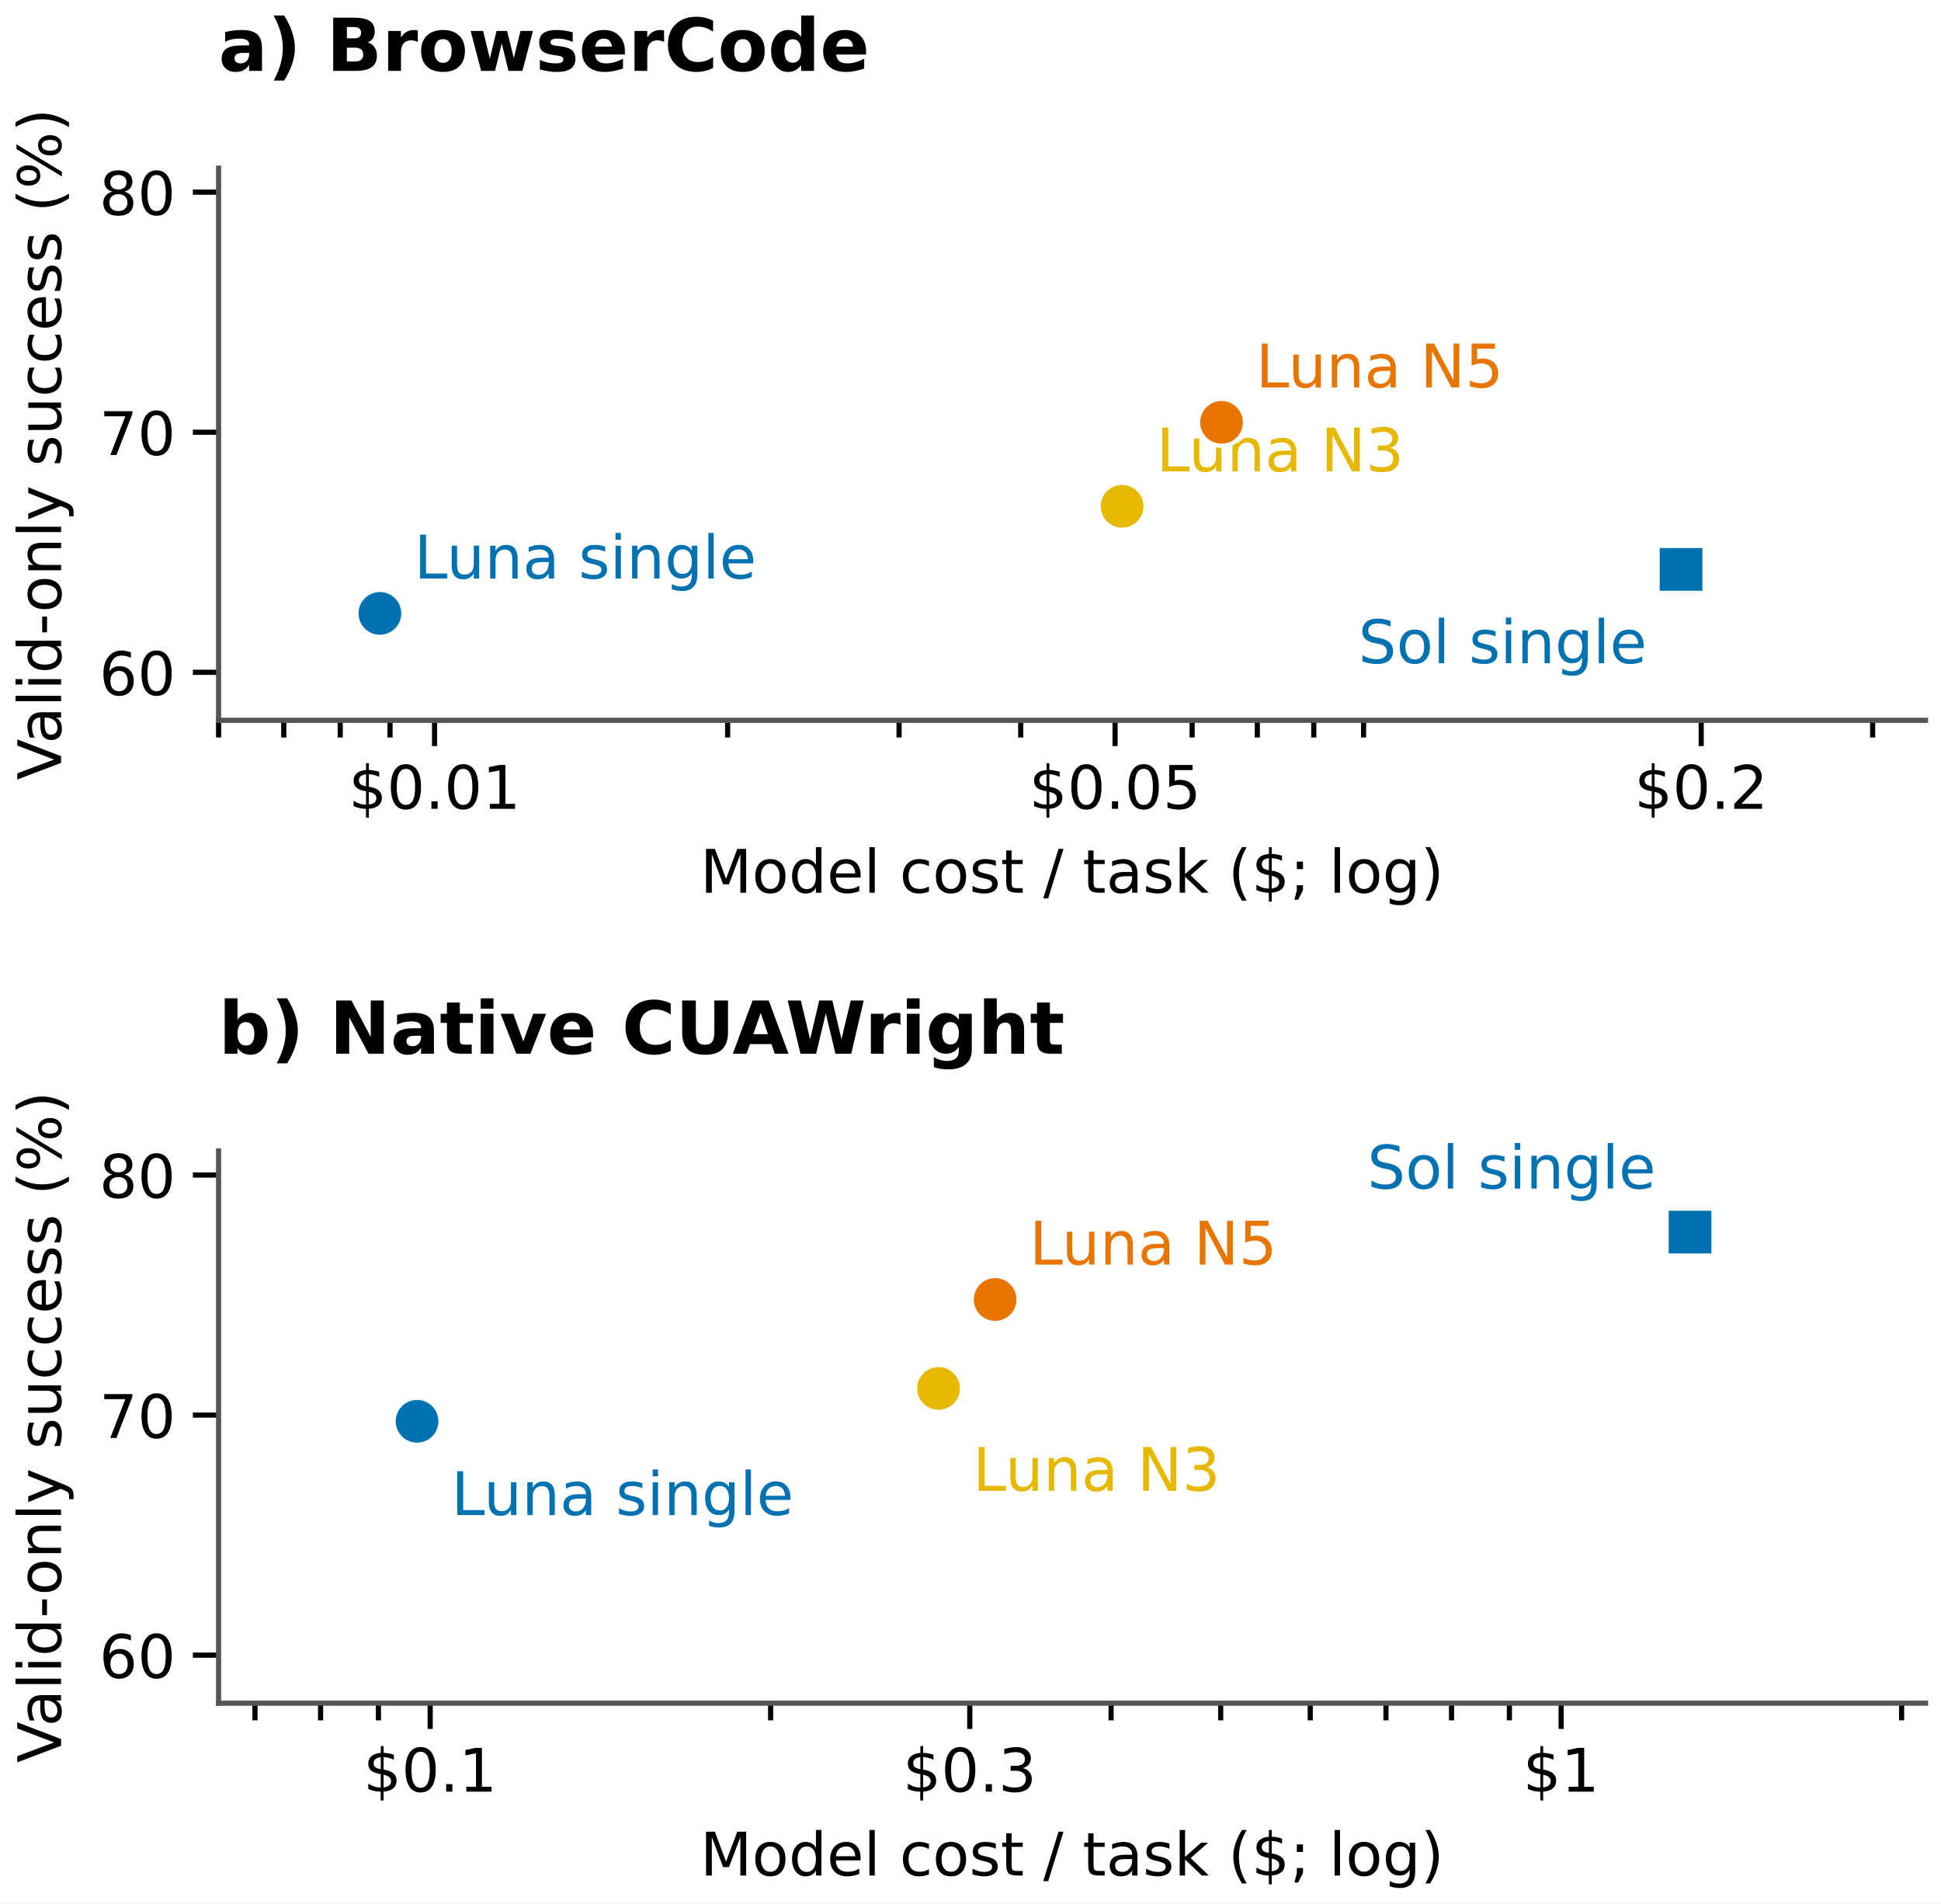
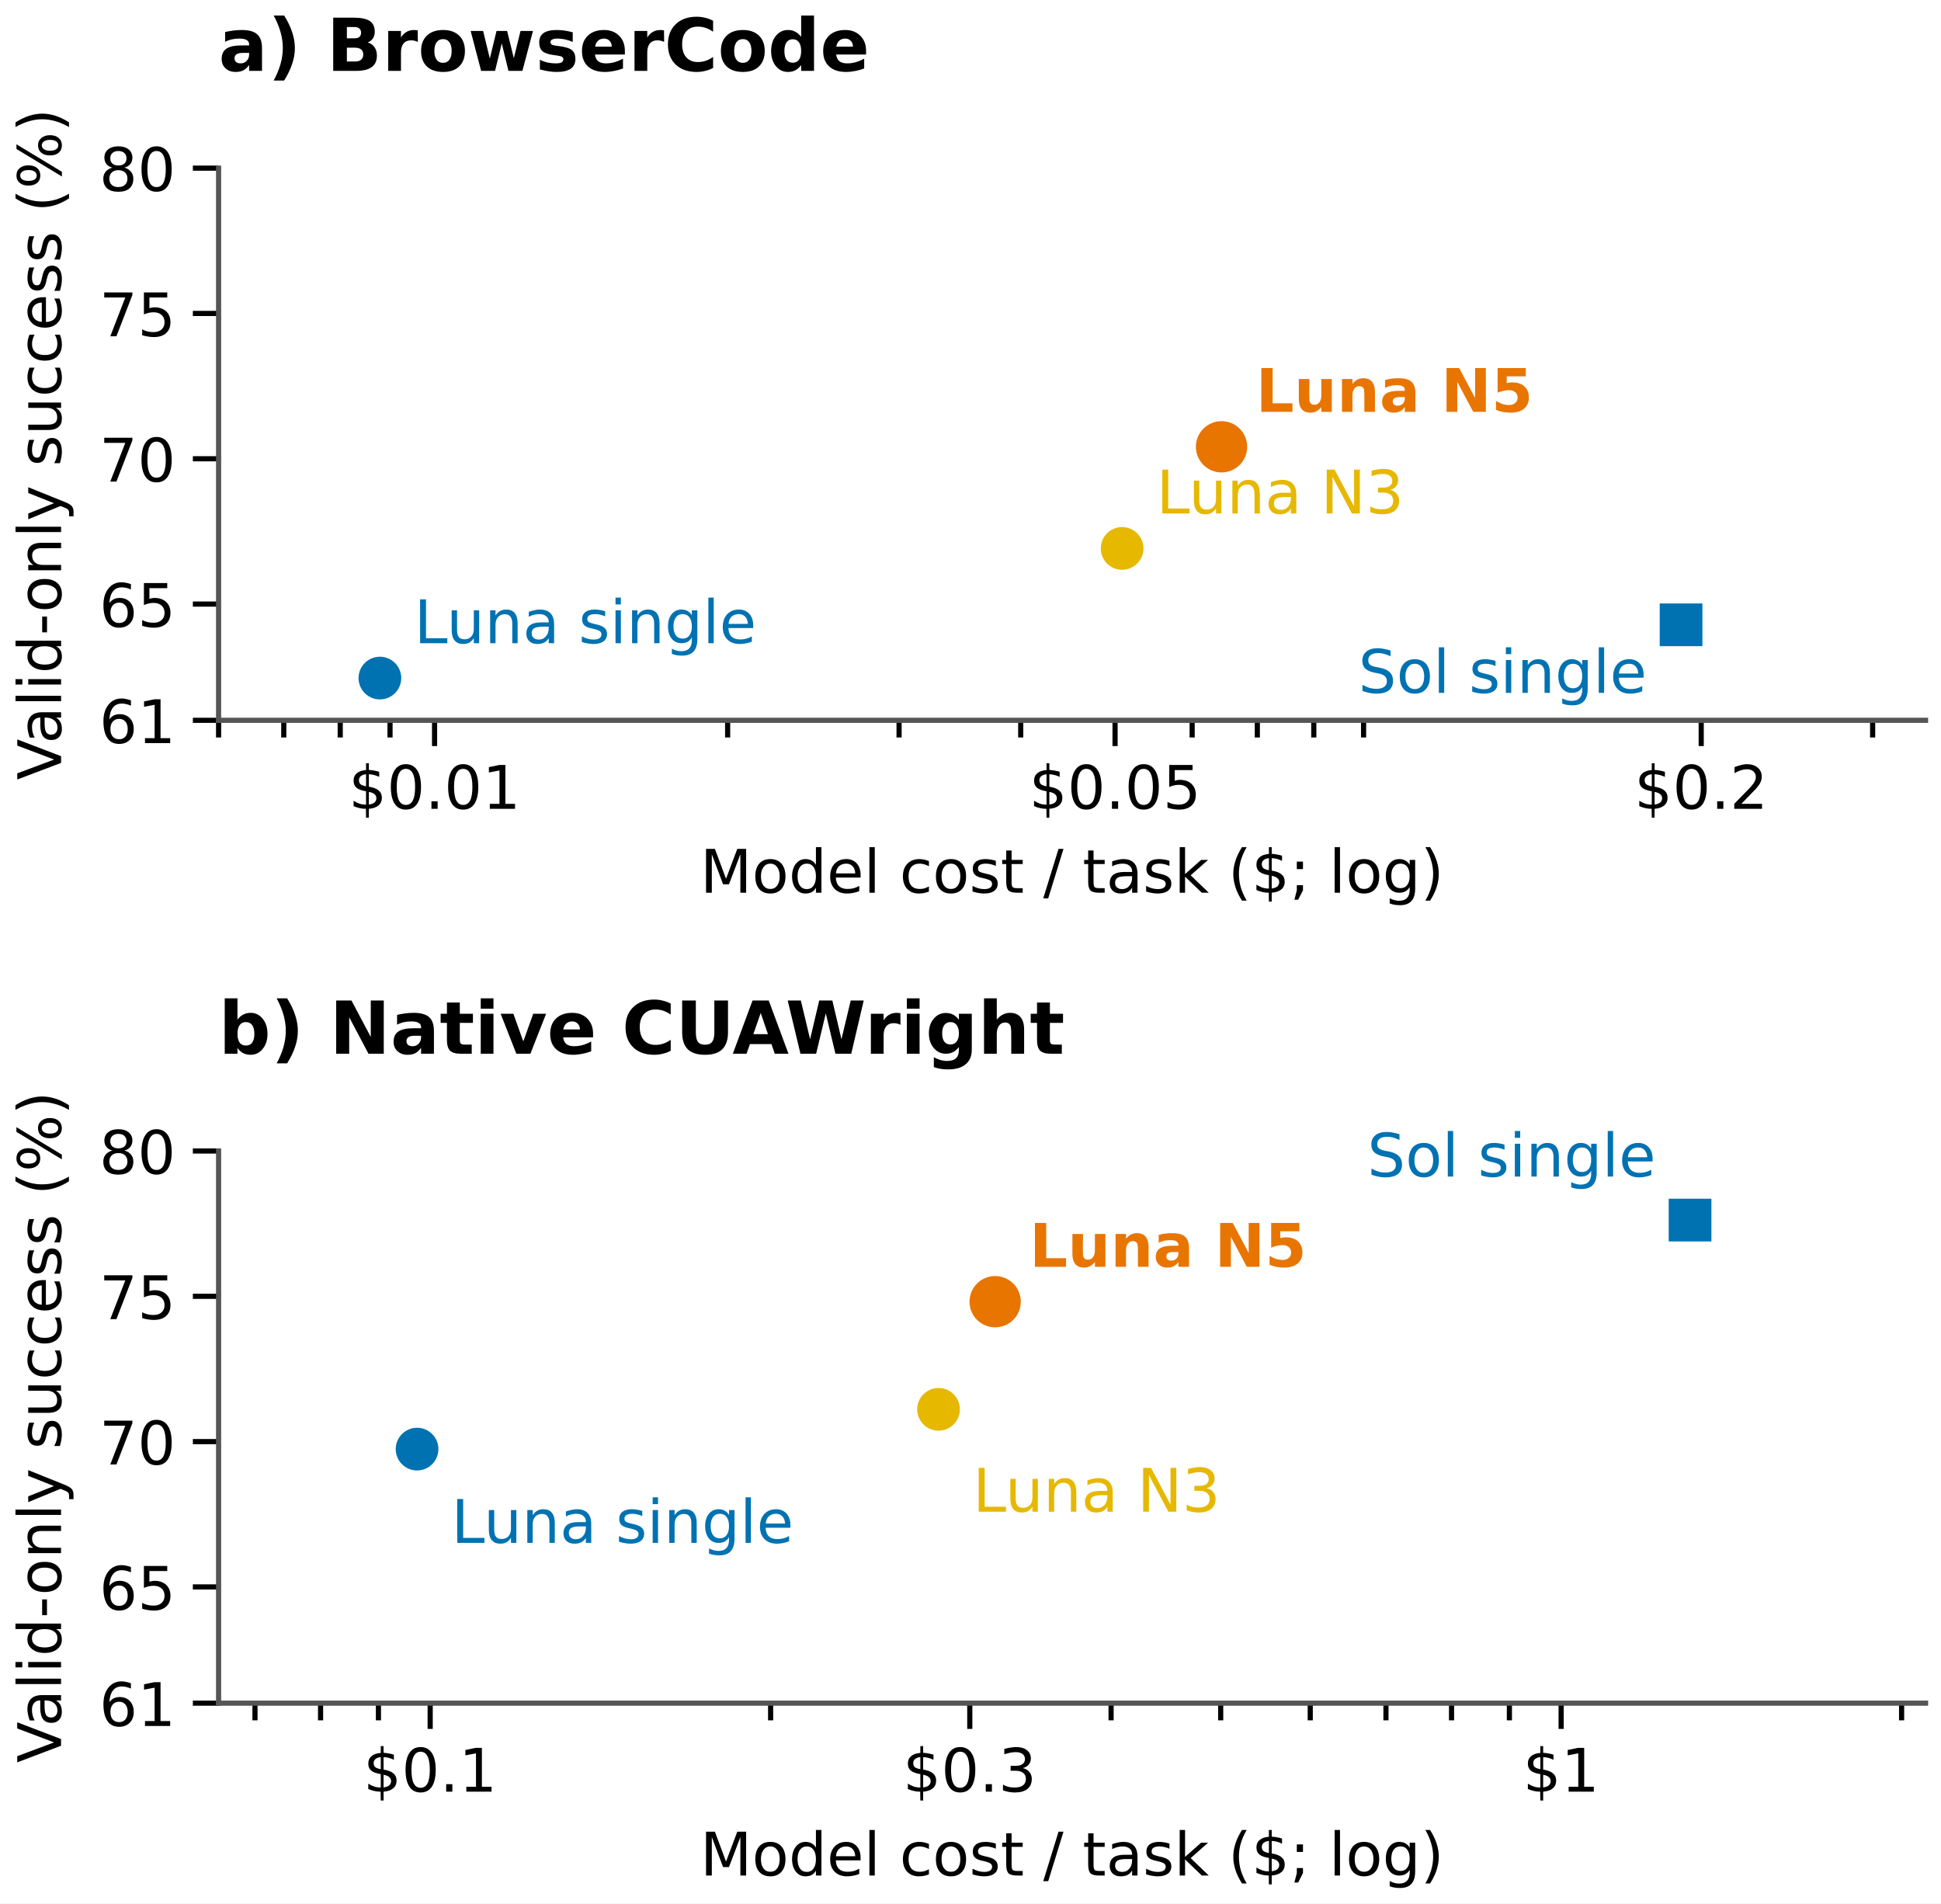
<svg xmlns="http://www.w3.org/2000/svg" xmlns:xlink="http://www.w3.org/1999/xlink" width="226.272pt" height="221.868pt" viewBox="0 0 226.272 221.868" version="1.1">
  <defs>
    <style type="text/css">*{stroke-linejoin: round; stroke-linecap: butt}</style>
  </defs>
  <g id="figure_1">
    <g id="patch_1">
      <path d="M 0 221.868 L 226.272 221.868 L 226.272 0 L 0 0 z " style="fill: #ffffff" />
    </g>
    <g id="axes_1">
      <g id="patch_2">
        <path d="M 25.482 83.958 L 224.472 83.958 L 224.472 19.599 L 25.482 19.599 z " style="fill: #ffffff" />
      </g>
      <g id="matplotlib.axis_1">
        <g id="xtick_1">
          <g id="line2d_1">
            <defs>
-               <path id="m3332ba0616" d="M 0 0 L 0 3 " style="stroke: #000000; stroke-width: 0.6" />
+               <path id="mca73535004" d="M 0 0 L 0 3 " style="stroke: #000000; stroke-width: 0.6" />
            </defs>
            <g>
-               <use xlink:href="#m3332ba0616" x="50.66" y="83.958" style="stroke: #000000; stroke-width: 0.6" />
+               <use xlink:href="#mca73535004" x="50.66" y="83.958" style="stroke: #000000; stroke-width: 0.6" />
            </g>
          </g>
          <g id="text_1">
            <text style="font: 7px 'DejaVu Sans'; text-anchor: middle" x="50.66" y="94.277" transform="rotate(-0 50.66042 94.27729)">$0.01</text>
          </g>
        </g>
        <g id="xtick_2">
          <g id="line2d_2">
            <g>
-               <use xlink:href="#m3332ba0616" x="129.988" y="83.958" style="stroke: #000000; stroke-width: 0.6" />
+               <use xlink:href="#mca73535004" x="129.988" y="83.958" style="stroke: #000000; stroke-width: 0.6" />
            </g>
          </g>
          <g id="text_2">
            <text style="font: 7px 'DejaVu Sans'; text-anchor: middle" x="129.988" y="94.277" transform="rotate(-0 129.9885 94.27729)">$0.05</text>
          </g>
        </g>
        <g id="xtick_3">
          <g id="line2d_3">
            <g>
-               <use xlink:href="#m3332ba0616" x="198.318" y="83.958" style="stroke: #000000; stroke-width: 0.6" />
+               <use xlink:href="#mca73535004" x="198.318" y="83.958" style="stroke: #000000; stroke-width: 0.6" />
            </g>
          </g>
          <g id="text_3">
            <text style="font: 7px 'DejaVu Sans'; text-anchor: middle" x="198.318" y="94.277" transform="rotate(-0 198.3179 94.27729)">$0.2</text>
          </g>
        </g>
        <g id="xtick_4">
          <g id="line2d_4">
            <defs>
-               <path id="m88d249a8ea" d="M 0 0 L 0 2 " style="stroke: #000000; stroke-width: 0.6" />
+               <path id="m178a3d748f" d="M 0 0 L 0 2 " style="stroke: #000000; stroke-width: 0.6" />
            </defs>
            <g>
-               <use xlink:href="#m88d249a8ea" x="25.482" y="83.958" style="stroke: #000000; stroke-width: 0.6" />
+               <use xlink:href="#m178a3d748f" x="25.482" y="83.958" style="stroke: #000000; stroke-width: 0.6" />
            </g>
          </g>
        </g>
        <g id="xtick_5">
          <g id="line2d_5">
            <g>
-               <use xlink:href="#m88d249a8ea" x="33.08" y="83.958" style="stroke: #000000; stroke-width: 0.6" />
+               <use xlink:href="#m178a3d748f" x="33.08" y="83.958" style="stroke: #000000; stroke-width: 0.6" />
            </g>
          </g>
        </g>
        <g id="xtick_6">
          <g id="line2d_6">
            <g>
-               <use xlink:href="#m88d249a8ea" x="39.662" y="83.958" style="stroke: #000000; stroke-width: 0.6" />
+               <use xlink:href="#m178a3d748f" x="39.662" y="83.958" style="stroke: #000000; stroke-width: 0.6" />
            </g>
          </g>
        </g>
        <g id="xtick_7">
          <g id="line2d_7">
            <g>
-               <use xlink:href="#m88d249a8ea" x="45.467" y="83.958" style="stroke: #000000; stroke-width: 0.6" />
+               <use xlink:href="#m178a3d748f" x="45.467" y="83.958" style="stroke: #000000; stroke-width: 0.6" />
            </g>
          </g>
        </g>
        <g id="xtick_8">
          <g id="line2d_8">
            <g>
-               <use xlink:href="#m88d249a8ea" x="84.825" y="83.958" style="stroke: #000000; stroke-width: 0.6" />
+               <use xlink:href="#m178a3d748f" x="84.825" y="83.958" style="stroke: #000000; stroke-width: 0.6" />
            </g>
          </g>
        </g>
        <g id="xtick_9">
          <g id="line2d_9">
            <g>
-               <use xlink:href="#m88d249a8ea" x="104.81" y="83.958" style="stroke: #000000; stroke-width: 0.6" />
+               <use xlink:href="#m178a3d748f" x="104.81" y="83.958" style="stroke: #000000; stroke-width: 0.6" />
            </g>
          </g>
        </g>
        <g id="xtick_10">
          <g id="line2d_10">
            <g>
-               <use xlink:href="#m88d249a8ea" x="118.99" y="83.958" style="stroke: #000000; stroke-width: 0.6" />
+               <use xlink:href="#m178a3d748f" x="118.99" y="83.958" style="stroke: #000000; stroke-width: 0.6" />
            </g>
          </g>
        </g>
        <g id="xtick_11">
          <g id="line2d_11">
            <g>
-               <use xlink:href="#m88d249a8ea" x="138.975" y="83.958" style="stroke: #000000; stroke-width: 0.6" />
+               <use xlink:href="#m178a3d748f" x="138.975" y="83.958" style="stroke: #000000; stroke-width: 0.6" />
            </g>
          </g>
        </g>
        <g id="xtick_12">
          <g id="line2d_12">
            <g>
-               <use xlink:href="#m88d249a8ea" x="146.573" y="83.958" style="stroke: #000000; stroke-width: 0.6" />
+               <use xlink:href="#m178a3d748f" x="146.573" y="83.958" style="stroke: #000000; stroke-width: 0.6" />
            </g>
          </g>
        </g>
        <g id="xtick_13">
          <g id="line2d_13">
            <g>
-               <use xlink:href="#m88d249a8ea" x="153.155" y="83.958" style="stroke: #000000; stroke-width: 0.6" />
+               <use xlink:href="#m178a3d748f" x="153.155" y="83.958" style="stroke: #000000; stroke-width: 0.6" />
            </g>
          </g>
        </g>
        <g id="xtick_14">
          <g id="line2d_14">
            <g>
-               <use xlink:href="#m88d249a8ea" x="158.96" y="83.958" style="stroke: #000000; stroke-width: 0.6" />
+               <use xlink:href="#m178a3d748f" x="158.96" y="83.958" style="stroke: #000000; stroke-width: 0.6" />
            </g>
          </g>
        </g>
        <g id="xtick_15">
          <g id="line2d_15">
            <g>
-               <use xlink:href="#m88d249a8ea" x="218.303" y="83.958" style="stroke: #000000; stroke-width: 0.6" />
+               <use xlink:href="#m178a3d748f" x="218.303" y="83.958" style="stroke: #000000; stroke-width: 0.6" />
            </g>
          </g>
        </g>
        <g id="text_4">
          <text style="font: 7px 'DejaVu Sans'; text-anchor: middle" x="124.977" y="104.052" transform="rotate(-0 124.9772 104.052)">Model cost / task ($; log)</text>
        </g>
      </g>
      <g id="matplotlib.axis_2">
        <g id="ytick_1">
          <g id="line2d_16">
            <defs>
-               <path id="m96e19e765c" d="M 0 0 L -3 0 " style="stroke: #000000; stroke-width: 0.6" />
+               <path id="m5edd85f932" d="M 0 0 L -3 0 " style="stroke: #000000; stroke-width: 0.6" />
            </defs>
            <g>
-               <use xlink:href="#m96e19e765c" x="25.482" y="78.362" style="stroke: #000000; stroke-width: 0.6" />
+               <use xlink:href="#m5edd85f932" x="25.482" y="83.958" style="stroke: #000000; stroke-width: 0.6" />
            </g>
          </g>
          <g id="text_5">
-             <text style="font: 7px 'DejaVu Sans'; text-anchor: end" x="20.482" y="81.021" transform="rotate(-0 20.48219 81.02134)">60</text>
+             <text style="font: 7px 'DejaVu Sans'; text-anchor: end" x="20.482" y="86.618" transform="rotate(-0 20.48219 86.61784)">61</text>
          </g>
        </g>
        <g id="ytick_2">
          <g id="line2d_17">
            <g>
-               <use xlink:href="#m96e19e765c" x="25.482" y="50.379" style="stroke: #000000; stroke-width: 0.6" />
+               <use xlink:href="#m5edd85f932" x="25.482" y="70.409" style="stroke: #000000; stroke-width: 0.6" />
            </g>
          </g>
          <g id="text_6">
-             <text style="font: 7px 'DejaVu Sans'; text-anchor: end" x="20.482" y="53.039" transform="rotate(-0 20.48219 53.03886)">70</text>
+             <text style="font: 7px 'DejaVu Sans'; text-anchor: end" x="20.482" y="73.068" transform="rotate(-0 20.48219 73.06842)">65</text>
          </g>
        </g>
        <g id="ytick_3">
          <g id="line2d_18">
            <g>
-               <use xlink:href="#m96e19e765c" x="25.482" y="22.397" style="stroke: #000000; stroke-width: 0.6" />
+               <use xlink:href="#m5edd85f932" x="25.482" y="53.472" style="stroke: #000000; stroke-width: 0.6" />
            </g>
          </g>
          <g id="text_7">
-             <text style="font: 7px 'DejaVu Sans'; text-anchor: end" x="20.482" y="25.056" transform="rotate(-0 20.48219 25.05637)">80</text>
-           </g>
-         </g>
-         <g id="text_8">
+             <text style="font: 7px 'DejaVu Sans'; text-anchor: end" x="20.482" y="56.132" transform="rotate(-0 20.48219 56.13166)">70</text>
+           </g>
+         </g>
+         <g id="ytick_4">
+           <g id="line2d_19">
+             <g>
+               <use xlink:href="#m5edd85f932" x="25.482" y="36.535" style="stroke: #000000; stroke-width: 0.6" />
+             </g>
+           </g>
+           <g id="text_8">
+             <text style="font: 7px 'DejaVu Sans'; text-anchor: end" x="20.482" y="39.195" transform="rotate(-0 20.48219 39.19489)">75</text>
+           </g>
+         </g>
+         <g id="ytick_5">
+           <g id="line2d_20">
+             <g>
+               <use xlink:href="#m5edd85f932" x="25.482" y="19.599" style="stroke: #000000; stroke-width: 0.6" />
+             </g>
+           </g>
+           <g id="text_9">
+             <text style="font: 7px 'DejaVu Sans'; text-anchor: end" x="20.482" y="22.258" transform="rotate(-0 20.48219 22.25812)">80</text>
+           </g>
+         </g>
+         <g id="text_10">
          <text style="font: 7px 'DejaVu Sans'; text-anchor: middle" x="7.119" y="51.779" transform="rotate(-90 7.118906 51.77853)">Valid-only success (%)</text>
        </g>
      </g>
      <g id="patch_3">
        <path d="M 25.482 83.958 L 25.482 19.599 " style="fill: none; stroke: #555555; stroke-width: 0.6; stroke-linejoin: miter; stroke-linecap: square" />
      </g>
      <g id="patch_4">
        <path d="M 25.482 83.958 L 224.472 83.958 " style="fill: none; stroke: #555555; stroke-width: 0.6; stroke-linejoin: miter; stroke-linecap: square" />
      </g>
      <g id="PathCollection_1">
        <defs>
-           <path id="mbdbcaa9a89" d="M -2.739 2.739 L 2.739 2.739 L 2.739 -2.739 L -2.739 -2.739 z " style="stroke: #ffffff; stroke-width: 0.5" />
+           <path id="m960d385b3c" d="M -2.739 2.739 L 2.739 2.739 L 2.739 -2.739 L -2.739 -2.739 z " style="stroke: #ffffff; stroke-width: 0.5" />
        </defs>
-         <g clip-path="url(#p3474e46851)">
-           <use xlink:href="#mbdbcaa9a89" x="195.97" y="66.369" style="fill: #0072b2; stroke: #ffffff; stroke-width: 0.5" />
-         </g>
-       </g>
-       <g id="text_9">
-         <text style="fill: #0072b2; font: 7px 'DejaVu Sans'; text-anchor: end" x="191.97" y="77.301" transform="rotate(-0 191.9704 77.30096)">Sol single</text>
+         <g clip-path="url(#pf47a00f0f7)">
+           <use xlink:href="#m960d385b3c" x="195.97" y="72.829" style="fill: #0072b2; stroke: #ffffff; stroke-width: 0.5" />
+         </g>
+       </g>
+       <g id="text_11">
+         <text style="fill: #0072b2; font: 7px 'DejaVu Sans'; text-anchor: end" x="191.97" y="80.76" transform="rotate(-0 191.9704 80.76007)">Sol single</text>
      </g>
      <g id="PathCollection_2">
        <defs>
-           <path id="m377291bc67" d="M 0 2.739 C 0.726 2.739 1.423 2.45 1.936 1.936 C 2.45 1.423 2.739 0.726 2.739 0 C 2.739 -0.726 2.45 -1.423 1.936 -1.936 C 1.423 -2.45 0.726 -2.739 0 -2.739 C -0.726 -2.739 -1.423 -2.45 -1.936 -1.936 C -2.45 -1.423 -2.739 -0.726 -2.739 0 C -2.739 0.726 -2.45 1.423 -1.936 1.936 C -1.423 2.45 -0.726 2.739 0 2.739 z " style="stroke: #ffffff; stroke-width: 0.5" />
+           <path id="m06d7e4c0f9" d="M 0 2.739 C 0.726 2.739 1.423 2.45 1.936 1.936 C 2.45 1.423 2.739 0.726 2.739 0 C 2.739 -0.726 2.45 -1.423 1.936 -1.936 C 1.423 -2.45 0.726 -2.739 0 -2.739 C -0.726 -2.739 -1.423 -2.45 -1.936 -1.936 C -2.45 -1.423 -2.739 -0.726 -2.739 0 C -2.739 0.726 -2.45 1.423 -1.936 1.936 C -1.423 2.45 -0.726 2.739 0 2.739 z " style="stroke: #ffffff; stroke-width: 0.5" />
        </defs>
-         <g clip-path="url(#p3474e46851)">
-           <use xlink:href="#m377291bc67" x="44.286" y="71.496" style="fill: #0072b2; stroke: #ffffff; stroke-width: 0.5" />
-         </g>
-       </g>
-       <g id="text_10">
-         <text style="fill: #0072b2; font: 7px 'DejaVu Sans'; text-anchor: start" x="48.286" y="67.428" transform="rotate(-0 48.28617 67.42786)">Luna single</text>
+         <g clip-path="url(#pf47a00f0f7)">
+           <use xlink:href="#m06d7e4c0f9" x="44.286" y="79.035" style="fill: #0072b2; stroke: #ffffff; stroke-width: 0.5" />
+         </g>
+       </g>
+       <g id="text_12">
+         <text style="fill: #0072b2; font: 7px 'DejaVu Sans'; text-anchor: start" x="48.286" y="74.966" transform="rotate(-0 48.28617 74.96632)">Luna single</text>
      </g>
      <g id="PathCollection_3">
        <defs>
-           <path id="m58e2f79810" d="M 0 2.739 C 0.726 2.739 1.423 2.45 1.936 1.936 C 2.45 1.423 2.739 0.726 2.739 0 C 2.739 -0.726 2.45 -1.423 1.936 -1.936 C 1.423 -2.45 0.726 -2.739 0 -2.739 C -0.726 -2.739 -1.423 -2.45 -1.936 -1.936 C -2.45 -1.423 -2.739 -0.726 -2.739 0 C -2.739 0.726 -2.45 1.423 -1.936 1.936 C -1.423 2.45 -0.726 2.739 0 2.739 z " style="stroke: #ffffff; stroke-width: 0.5" />
+           <path id="m1335ea8897" d="M 0 2.739 C 0.726 2.739 1.423 2.45 1.936 1.936 C 2.45 1.423 2.739 0.726 2.739 0 C 2.739 -0.726 2.45 -1.423 1.936 -1.936 C 1.423 -2.45 0.726 -2.739 0 -2.739 C -0.726 -2.739 -1.423 -2.45 -1.936 -1.936 C -2.45 -1.423 -2.739 -0.726 -2.739 0 C -2.739 0.726 -2.45 1.423 -1.936 1.936 C -1.423 2.45 -0.726 2.739 0 2.739 z " style="stroke: #ffffff; stroke-width: 0.5" />
        </defs>
-         <g clip-path="url(#p3474e46851)">
-           <use xlink:href="#m58e2f79810" x="130.81" y="59.013" style="fill: #e6b800; stroke: #ffffff; stroke-width: 0.5" />
-         </g>
-       </g>
-       <g id="text_11">
-         <text style="fill: #e6b800; font: 7px 'DejaVu Sans'; text-anchor: start" x="134.81" y="54.945" transform="rotate(-0 134.81 54.94497)">Luna N3</text>
+         <g clip-path="url(#pf47a00f0f7)">
+           <use xlink:href="#m1335ea8897" x="130.81" y="63.924" style="fill: #e6b800; stroke: #ffffff; stroke-width: 0.5" />
+         </g>
+       </g>
+       <g id="text_13">
+         <text style="fill: #e6b800; font: 7px 'DejaVu Sans'; text-anchor: start" x="134.81" y="59.855" transform="rotate(-0 134.81 59.85545)">Luna N3</text>
      </g>
      <g id="PathCollection_4">
        <defs>
-           <path id="m876d94b979" d="M 0 2.739 C 0.726 2.739 1.423 2.45 1.936 1.936 C 2.45 1.423 2.739 0.726 2.739 0 C 2.739 -0.726 2.45 -1.423 1.936 -1.936 C 1.423 -2.45 0.726 -2.739 0 -2.739 C -0.726 -2.739 -1.423 -2.45 -1.936 -1.936 C -2.45 -1.423 -2.739 -0.726 -2.739 0 C -2.739 0.726 -2.45 1.423 -1.936 1.936 C -1.423 2.45 -0.726 2.739 0 2.739 z " style="stroke: #ffffff; stroke-width: 0.5" />
+           <path id="mbb4db0e8c2" d="M 0 3.24 C 0.859 3.24 1.684 2.899 2.291 2.291 C 2.899 1.684 3.24 0.859 3.24 0 C 3.24 -0.859 2.899 -1.684 2.291 -2.291 C 1.684 -2.899 0.859 -3.24 0 -3.24 C -0.859 -3.24 -1.684 -2.899 -2.291 -2.291 C -2.899 -1.684 -3.24 -0.859 -3.24 0 C -3.24 0.859 -2.899 1.684 -2.291 2.291 C -1.684 2.899 -0.859 3.24 0 3.24 z " style="stroke: #ffffff; stroke-width: 0.5" />
        </defs>
-         <g clip-path="url(#p3474e46851)">
-           <use xlink:href="#m876d94b979" x="142.401" y="49.227" style="fill: #e87500; stroke: #ffffff; stroke-width: 0.5" />
-         </g>
-       </g>
-       <g id="text_12">
-         <text style="fill: #e87500; font: 7px 'DejaVu Sans'; text-anchor: start" x="146.401" y="45.158" transform="rotate(-0 146.4009 45.15813)">Luna N5</text>
+         <g clip-path="url(#pf47a00f0f7)">
+           <use xlink:href="#mbb4db0e8c2" x="142.401" y="52.077" style="fill: #e87500; stroke: #ffffff; stroke-width: 0.5" />
+         </g>
+       </g>
+       <g id="text_14">
+         <text style="fill: #e87500; font: 700 7px 'DejaVu Sans'; text-anchor: start" x="146.401" y="48.008" transform="rotate(-0 146.4009 48.00823)">Luna N5</text>
      </g>
    </g>
    <g id="axes_2">
      <g id="patch_5">
        <path d="M 25.482 198.519 L 224.472 198.519 L 224.472 134.159 L 25.482 134.159 z " style="fill: #ffffff" />
      </g>
      <g id="matplotlib.axis_3">
        <g id="xtick_16">
-           <g id="line2d_19">
-             <g>
-               <use xlink:href="#m3332ba0616" x="50.148" y="198.519" style="stroke: #000000; stroke-width: 0.6" />
-             </g>
-           </g>
-           <g id="text_13">
+           <g id="line2d_21">
+             <g>
+               <use xlink:href="#mca73535004" x="50.148" y="198.519" style="stroke: #000000; stroke-width: 0.6" />
+             </g>
+           </g>
+           <g id="text_15">
            <text style="font: 7px 'DejaVu Sans'; text-anchor: middle" x="50.148" y="208.838" transform="rotate(-0 50.14807 208.8376)">$0.1</text>
          </g>
        </g>
        <g id="xtick_17">
-           <g id="line2d_20">
-             <g>
-               <use xlink:href="#m3332ba0616" x="113.053" y="198.519" style="stroke: #000000; stroke-width: 0.6" />
-             </g>
-           </g>
-           <g id="text_14">
+           <g id="line2d_22">
+             <g>
+               <use xlink:href="#mca73535004" x="113.053" y="198.519" style="stroke: #000000; stroke-width: 0.6" />
+             </g>
+           </g>
+           <g id="text_16">
            <text style="font: 7px 'DejaVu Sans'; text-anchor: middle" x="113.053" y="208.838" transform="rotate(-0 113.0527 208.8376)">$0.3</text>
          </g>
        </g>
        <g id="xtick_18">
-           <g id="line2d_21">
-             <g>
-               <use xlink:href="#m3332ba0616" x="181.99" y="198.519" style="stroke: #000000; stroke-width: 0.6" />
-             </g>
-           </g>
-           <g id="text_15">
+           <g id="line2d_23">
+             <g>
+               <use xlink:href="#mca73535004" x="181.99" y="198.519" style="stroke: #000000; stroke-width: 0.6" />
+             </g>
+           </g>
+           <g id="text_17">
            <text style="font: 7px 'DejaVu Sans'; text-anchor: middle" x="181.99" y="208.838" transform="rotate(-0 181.9901 208.8376)">$1</text>
          </g>
        </g>
        <g id="xtick_19">
-           <g id="line2d_22">
-             <g>
-               <use xlink:href="#m88d249a8ea" x="29.725" y="198.519" style="stroke: #000000; stroke-width: 0.6" />
+           <g id="line2d_24">
+             <g>
+               <use xlink:href="#m178a3d748f" x="29.725" y="198.519" style="stroke: #000000; stroke-width: 0.6" />
            </g>
          </g>
        </g>
        <g id="xtick_20">
-           <g id="line2d_23">
-             <g>
-               <use xlink:href="#m88d249a8ea" x="37.371" y="198.519" style="stroke: #000000; stroke-width: 0.6" />
+           <g id="line2d_25">
+             <g>
+               <use xlink:href="#m178a3d748f" x="37.371" y="198.519" style="stroke: #000000; stroke-width: 0.6" />
            </g>
          </g>
        </g>
        <g id="xtick_21">
-           <g id="line2d_24">
-             <g>
-               <use xlink:href="#m88d249a8ea" x="44.115" y="198.519" style="stroke: #000000; stroke-width: 0.6" />
+           <g id="line2d_26">
+             <g>
+               <use xlink:href="#m178a3d748f" x="44.115" y="198.519" style="stroke: #000000; stroke-width: 0.6" />
            </g>
          </g>
        </g>
        <g id="xtick_22">
-           <g id="line2d_25">
-             <g>
-               <use xlink:href="#m88d249a8ea" x="89.836" y="198.519" style="stroke: #000000; stroke-width: 0.6" />
+           <g id="line2d_27">
+             <g>
+               <use xlink:href="#m178a3d748f" x="89.836" y="198.519" style="stroke: #000000; stroke-width: 0.6" />
            </g>
          </g>
        </g>
        <g id="xtick_23">
-           <g id="line2d_26">
-             <g>
-               <use xlink:href="#m88d249a8ea" x="129.525" y="198.519" style="stroke: #000000; stroke-width: 0.6" />
+           <g id="line2d_28">
+             <g>
+               <use xlink:href="#m178a3d748f" x="129.525" y="198.519" style="stroke: #000000; stroke-width: 0.6" />
            </g>
          </g>
        </g>
        <g id="xtick_24">
-           <g id="line2d_27">
-             <g>
-               <use xlink:href="#m88d249a8ea" x="142.302" y="198.519" style="stroke: #000000; stroke-width: 0.6" />
+           <g id="line2d_29">
+             <g>
+               <use xlink:href="#m178a3d748f" x="142.302" y="198.519" style="stroke: #000000; stroke-width: 0.6" />
            </g>
          </g>
        </g>
        <g id="xtick_25">
-           <g id="line2d_28">
-             <g>
-               <use xlink:href="#m88d249a8ea" x="152.741" y="198.519" style="stroke: #000000; stroke-width: 0.6" />
+           <g id="line2d_30">
+             <g>
+               <use xlink:href="#m178a3d748f" x="152.741" y="198.519" style="stroke: #000000; stroke-width: 0.6" />
            </g>
          </g>
        </g>
        <g id="xtick_26">
-           <g id="line2d_29">
-             <g>
-               <use xlink:href="#m88d249a8ea" x="161.568" y="198.519" style="stroke: #000000; stroke-width: 0.6" />
+           <g id="line2d_31">
+             <g>
+               <use xlink:href="#m178a3d748f" x="161.568" y="198.519" style="stroke: #000000; stroke-width: 0.6" />
            </g>
          </g>
        </g>
        <g id="xtick_27">
-           <g id="line2d_30">
-             <g>
-               <use xlink:href="#m88d249a8ea" x="169.213" y="198.519" style="stroke: #000000; stroke-width: 0.6" />
+           <g id="line2d_32">
+             <g>
+               <use xlink:href="#m178a3d748f" x="169.213" y="198.519" style="stroke: #000000; stroke-width: 0.6" />
            </g>
          </g>
        </g>
        <g id="xtick_28">
-           <g id="line2d_31">
-             <g>
-               <use xlink:href="#m88d249a8ea" x="175.957" y="198.519" style="stroke: #000000; stroke-width: 0.6" />
+           <g id="line2d_33">
+             <g>
+               <use xlink:href="#m178a3d748f" x="175.957" y="198.519" style="stroke: #000000; stroke-width: 0.6" />
            </g>
          </g>
        </g>
        <g id="xtick_29">
-           <g id="line2d_32">
-             <g>
-               <use xlink:href="#m88d249a8ea" x="221.679" y="198.519" style="stroke: #000000; stroke-width: 0.6" />
-             </g>
-           </g>
-         </g>
-         <g id="text_16">
+           <g id="line2d_34">
+             <g>
+               <use xlink:href="#m178a3d748f" x="221.679" y="198.519" style="stroke: #000000; stroke-width: 0.6" />
+             </g>
+           </g>
+         </g>
+         <g id="text_18">
          <text style="font: 7px 'DejaVu Sans'; text-anchor: middle" x="124.977" y="218.612" transform="rotate(-0 124.9772 218.6123)">Model cost / task ($; log)</text>
        </g>
      </g>
      <g id="matplotlib.axis_4">
-         <g id="ytick_4">
-           <g id="line2d_33">
-             <g>
-               <use xlink:href="#m96e19e765c" x="25.482" y="192.922" style="stroke: #000000; stroke-width: 0.6" />
-             </g>
-           </g>
-           <g id="text_17">
-             <text style="font: 7px 'DejaVu Sans'; text-anchor: end" x="20.482" y="195.582" transform="rotate(-0 20.48219 195.5816)">60</text>
-           </g>
-         </g>
-         <g id="ytick_5">
-           <g id="line2d_34">
-             <g>
-               <use xlink:href="#m96e19e765c" x="25.482" y="164.94" style="stroke: #000000; stroke-width: 0.6" />
-             </g>
-           </g>
-           <g id="text_18">
-             <text style="font: 7px 'DejaVu Sans'; text-anchor: end" x="20.482" y="167.599" transform="rotate(-0 20.48219 167.5991)">70</text>
-           </g>
-         </g>
        <g id="ytick_6">
          <g id="line2d_35">
            <g>
-               <use xlink:href="#m96e19e765c" x="25.482" y="136.957" style="stroke: #000000; stroke-width: 0.6" />
+               <use xlink:href="#m5edd85f932" x="25.482" y="198.519" style="stroke: #000000; stroke-width: 0.6" />
            </g>
          </g>
          <g id="text_19">
-             <text style="font: 7px 'DejaVu Sans'; text-anchor: end" x="20.482" y="139.617" transform="rotate(-0 20.48219 139.6167)">80</text>
-           </g>
-         </g>
-         <g id="text_20">
+             <text style="font: 7px 'DejaVu Sans'; text-anchor: end" x="20.482" y="201.178" transform="rotate(-0 20.48219 201.1781)">61</text>
+           </g>
+         </g>
+         <g id="ytick_7">
+           <g id="line2d_36">
+             <g>
+               <use xlink:href="#m5edd85f932" x="25.482" y="184.969" style="stroke: #000000; stroke-width: 0.6" />
+             </g>
+           </g>
+           <g id="text_20">
+             <text style="font: 7px 'DejaVu Sans'; text-anchor: end" x="20.482" y="187.629" transform="rotate(-0 20.48219 187.6287)">65</text>
+           </g>
+         </g>
+         <g id="ytick_8">
+           <g id="line2d_37">
+             <g>
+               <use xlink:href="#m5edd85f932" x="25.482" y="168.032" style="stroke: #000000; stroke-width: 0.6" />
+             </g>
+           </g>
+           <g id="text_21">
+             <text style="font: 7px 'DejaVu Sans'; text-anchor: end" x="20.482" y="170.692" transform="rotate(-0 20.48219 170.6919)">70</text>
+           </g>
+         </g>
+         <g id="ytick_9">
+           <g id="line2d_38">
+             <g>
+               <use xlink:href="#m5edd85f932" x="25.482" y="151.096" style="stroke: #000000; stroke-width: 0.6" />
+             </g>
+           </g>
+           <g id="text_22">
+             <text style="font: 7px 'DejaVu Sans'; text-anchor: end" x="20.482" y="153.755" transform="rotate(-0 20.48219 153.7552)">75</text>
+           </g>
+         </g>
+         <g id="ytick_10">
+           <g id="line2d_39">
+             <g>
+               <use xlink:href="#m5edd85f932" x="25.482" y="134.159" style="stroke: #000000; stroke-width: 0.6" />
+             </g>
+           </g>
+           <g id="text_23">
+             <text style="font: 7px 'DejaVu Sans'; text-anchor: end" x="20.482" y="136.818" transform="rotate(-0 20.48219 136.8184)">80</text>
+           </g>
+         </g>
+         <g id="text_24">
          <text style="font: 7px 'DejaVu Sans'; text-anchor: middle" x="7.119" y="166.339" transform="rotate(-90 7.118906 166.3388)">Valid-only success (%)</text>
        </g>
      </g>
      <g id="patch_6">
        <path d="M 25.482 198.519 L 25.482 134.159 " style="fill: none; stroke: #555555; stroke-width: 0.6; stroke-linejoin: miter; stroke-linecap: square" />
      </g>
      <g id="patch_7">
        <path d="M 25.482 198.519 L 224.472 198.519 " style="fill: none; stroke: #555555; stroke-width: 0.6; stroke-linejoin: miter; stroke-linecap: square" />
      </g>
      <g id="PathCollection_5">
-         <g clip-path="url(#p6fe2eeb1b8)">
-           <use xlink:href="#mbdbcaa9a89" x="197.018" y="143.61" style="fill: #0072b2; stroke: #ffffff; stroke-width: 0.5" />
-         </g>
-       </g>
-       <g id="text_21">
-         <text style="fill: #0072b2; font: 7px 'DejaVu Sans'; text-anchor: end" x="193.018" y="138.542" transform="rotate(-0 193.018 138.5419)">Sol single</text>
+         <g clip-path="url(#pd6fa94bf71)">
+           <use xlink:href="#m960d385b3c" x="197.018" y="142.213" style="fill: #0072b2; stroke: #ffffff; stroke-width: 0.5" />
+         </g>
+       </g>
+       <g id="text_25">
+         <text style="fill: #0072b2; font: 7px 'DejaVu Sans'; text-anchor: end" x="193.018" y="137.144" transform="rotate(-0 193.018 137.1444)">Sol single</text>
      </g>
      <g id="PathCollection_6">
-         <g clip-path="url(#p6fe2eeb1b8)">
-           <use xlink:href="#m377291bc67" x="48.619" y="165.662" style="fill: #0072b2; stroke: #ffffff; stroke-width: 0.5" />
-         </g>
-       </g>
-       <g id="text_22">
-         <text style="fill: #0072b2; font: 7px 'DejaVu Sans'; text-anchor: start" x="52.619" y="176.594" transform="rotate(-0 52.6191 176.594)">Luna single</text>
+         <g clip-path="url(#pd6fa94bf71)">
+           <use xlink:href="#m06d7e4c0f9" x="48.619" y="168.907" style="fill: #0072b2; stroke: #ffffff; stroke-width: 0.5" />
+         </g>
+       </g>
+       <g id="text_26">
+         <text style="fill: #0072b2; font: 7px 'DejaVu Sans'; text-anchor: start" x="52.619" y="179.839" transform="rotate(-0 52.6191 179.839)">Luna single</text>
      </g>
      <g id="PathCollection_7">
-         <g clip-path="url(#p6fe2eeb1b8)">
-           <use xlink:href="#m58e2f79810" x="109.41" y="161.831" style="fill: #e6b800; stroke: #ffffff; stroke-width: 0.5" />
-         </g>
-       </g>
-       <g id="text_23">
-         <text style="fill: #e6b800; font: 7px 'DejaVu Sans'; text-anchor: start" x="113.41" y="173.762" transform="rotate(-0 113.41 173.7621)">Luna N3</text>
+         <g clip-path="url(#pd6fa94bf71)">
+           <use xlink:href="#m1335ea8897" x="109.41" y="164.269" style="fill: #e6b800; stroke: #ffffff; stroke-width: 0.5" />
+         </g>
+       </g>
+       <g id="text_27">
+         <text style="fill: #e6b800; font: 7px 'DejaVu Sans'; text-anchor: start" x="113.41" y="176.2" transform="rotate(-0 113.41 176.2003)">Luna N3</text>
      </g>
      <g id="PathCollection_8">
-         <g clip-path="url(#p6fe2eeb1b8)">
-           <use xlink:href="#m876d94b979" x="116.009" y="151.467" style="fill: #e87500; stroke: #ffffff; stroke-width: 0.5" />
-         </g>
-       </g>
-       <g id="text_24">
-         <text style="fill: #e87500; font: 7px 'DejaVu Sans'; text-anchor: start" x="120.009" y="147.398" transform="rotate(-0 120.009 147.3982)">Luna N5</text>
+         <g clip-path="url(#pd6fa94bf71)">
+           <use xlink:href="#mbb4db0e8c2" x="116.009" y="151.723" style="fill: #e87500; stroke: #ffffff; stroke-width: 0.5" />
+         </g>
+       </g>
+       <g id="text_28">
+         <text style="fill: #e87500; font: 700 7px 'DejaVu Sans'; text-anchor: start" x="120.009" y="147.655" transform="rotate(-0 120.009 147.6546)">Luna N5</text>
      </g>
    </g>
-     <g id="text_25">
+     <g id="text_29">
      <text style="font: 700 8.5px 'DejaVu Sans'; text-anchor: start" x="25.482" y="8.259" transform="rotate(-0 25.48219 8.258672)">a)  BrowserCode</text>
    </g>
-     <g id="text_26">
+     <g id="text_30">
      <text style="font: 700 8.5px 'DejaVu Sans'; text-anchor: start" x="25.482" y="122.819" transform="rotate(-0 25.48219 122.819)">b)  Native CUAWright</text>
    </g>
  </g>
  <defs>
-     <clipPath id="p3474e46851">
+     <clipPath id="pf47a00f0f7">
      <rect x="25.482" y="19.599" width="198.99" height="64.36" />
    </clipPath>
-     <clipPath id="p6fe2eeb1b8">
+     <clipPath id="pd6fa94bf71">
      <rect x="25.482" y="134.159" width="198.99" height="64.36" />
    </clipPath>
  </defs>
</svg>
